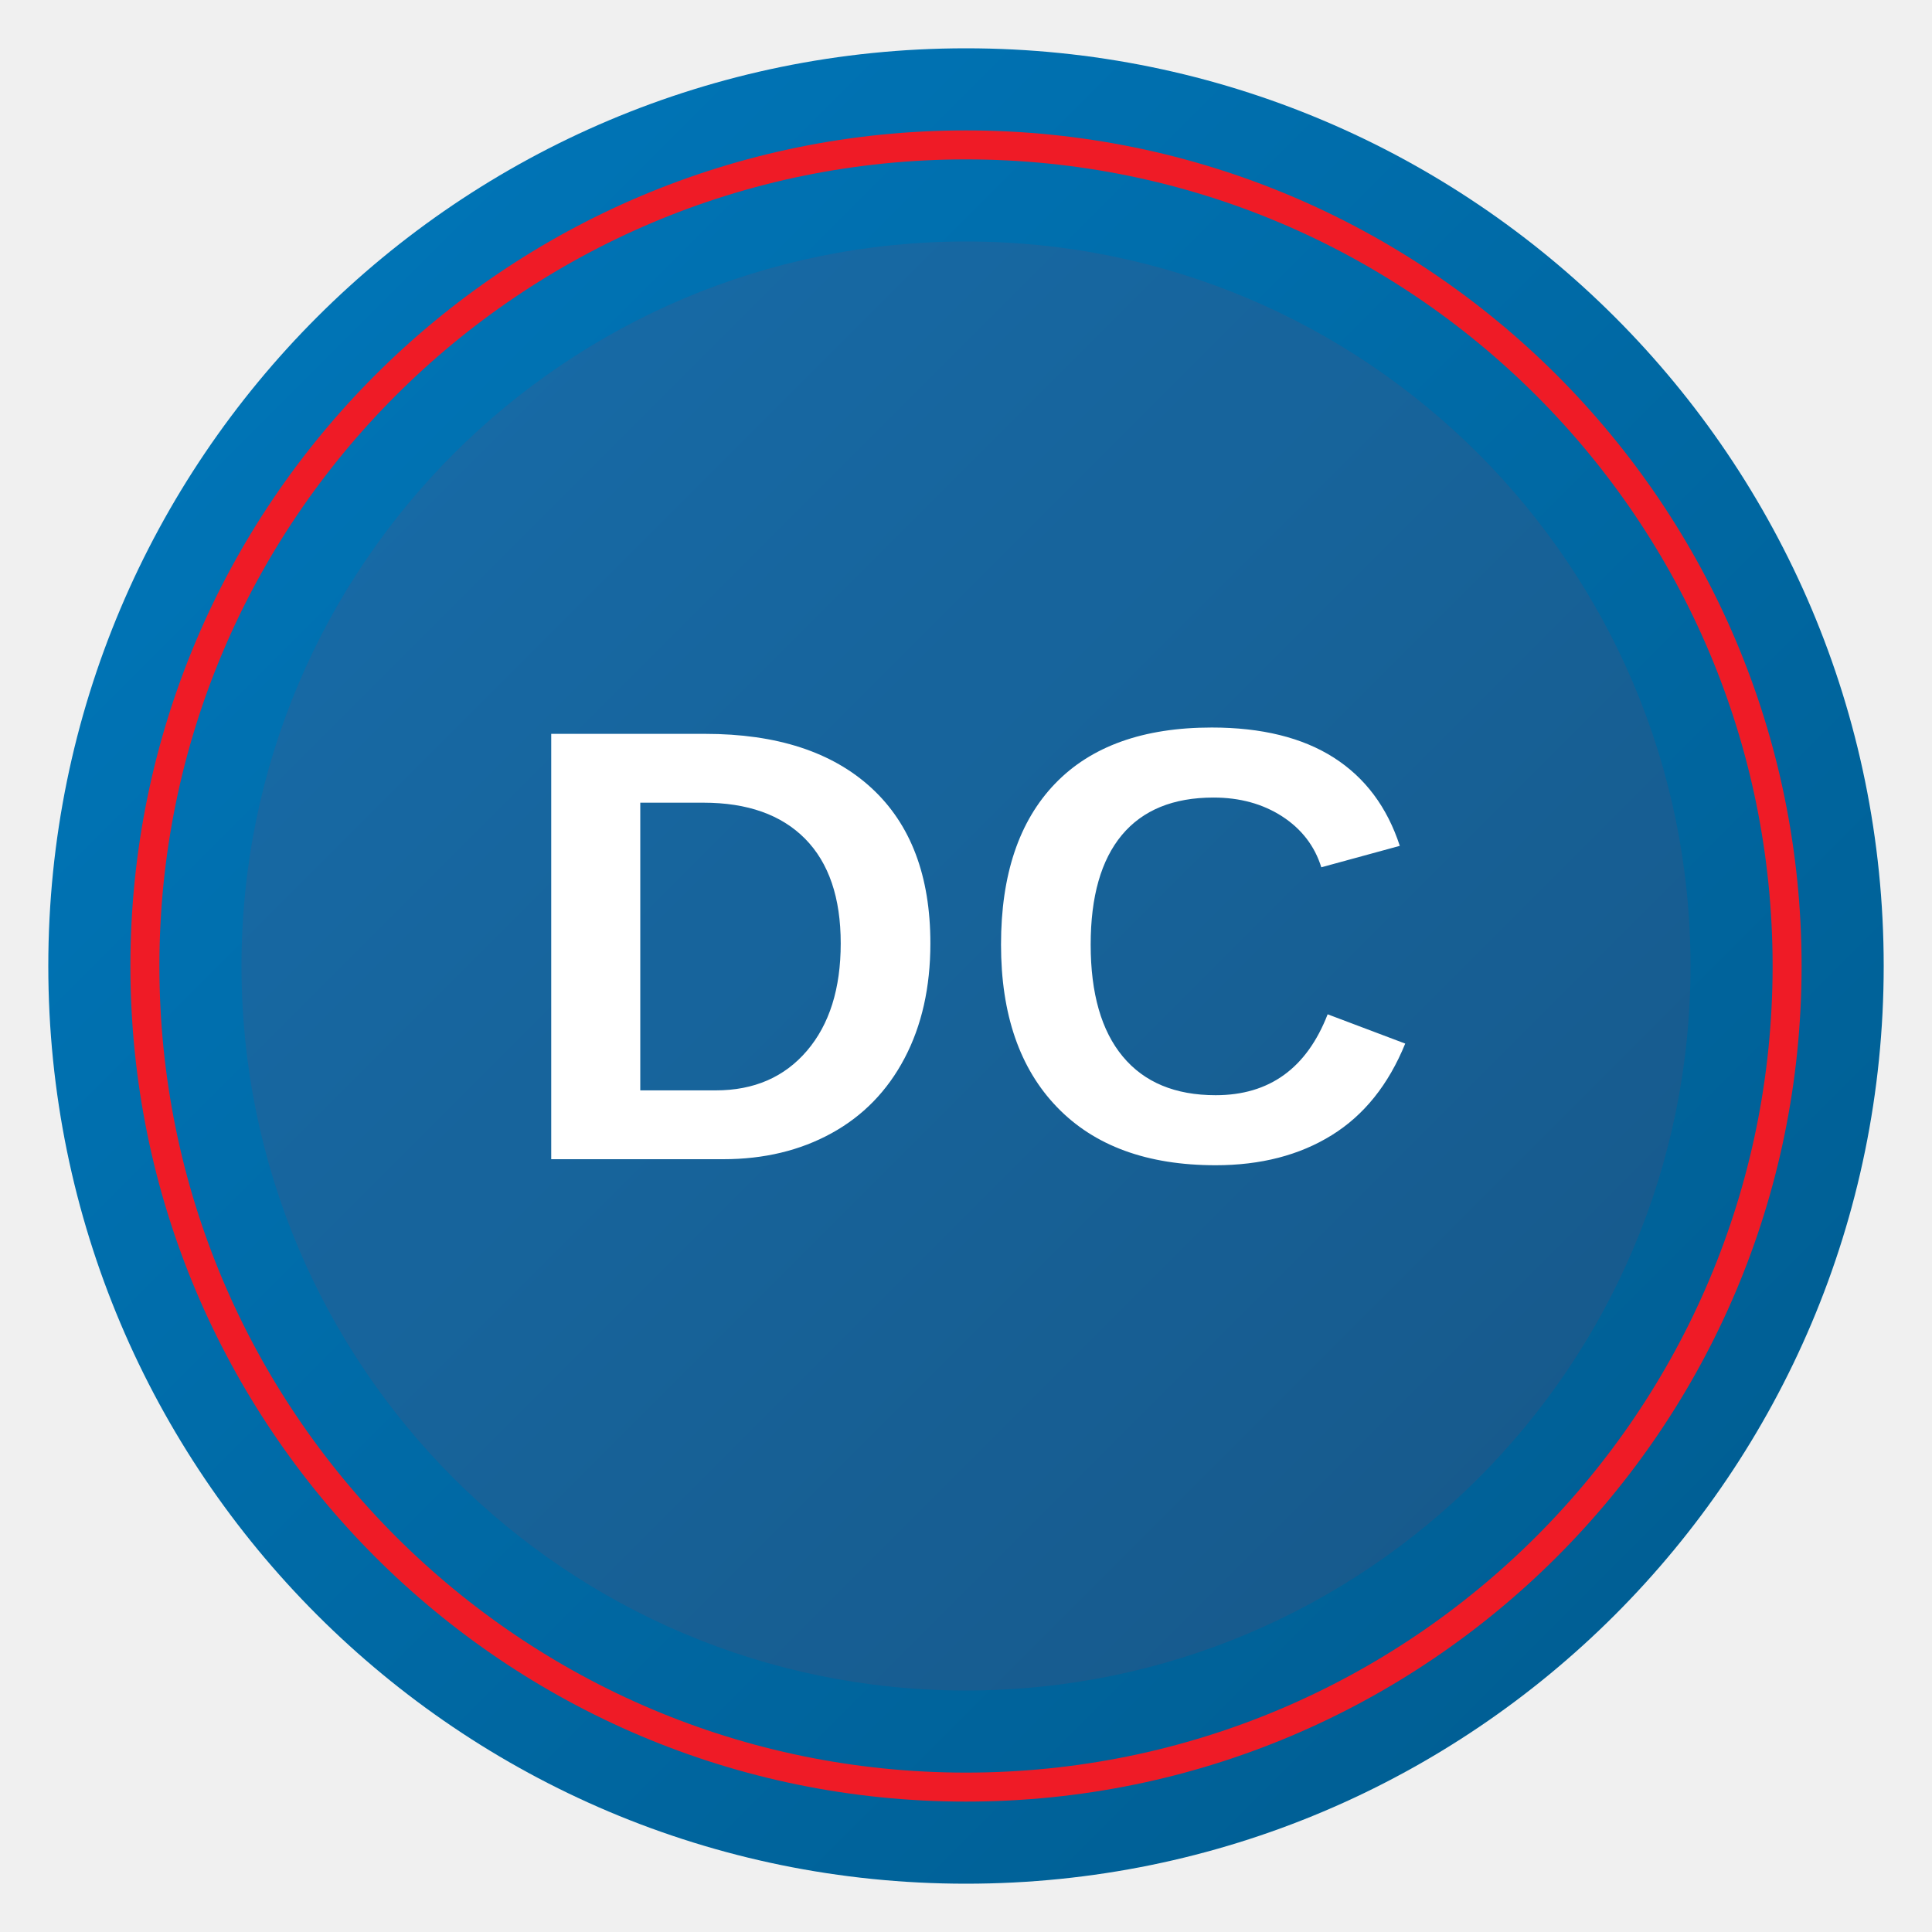
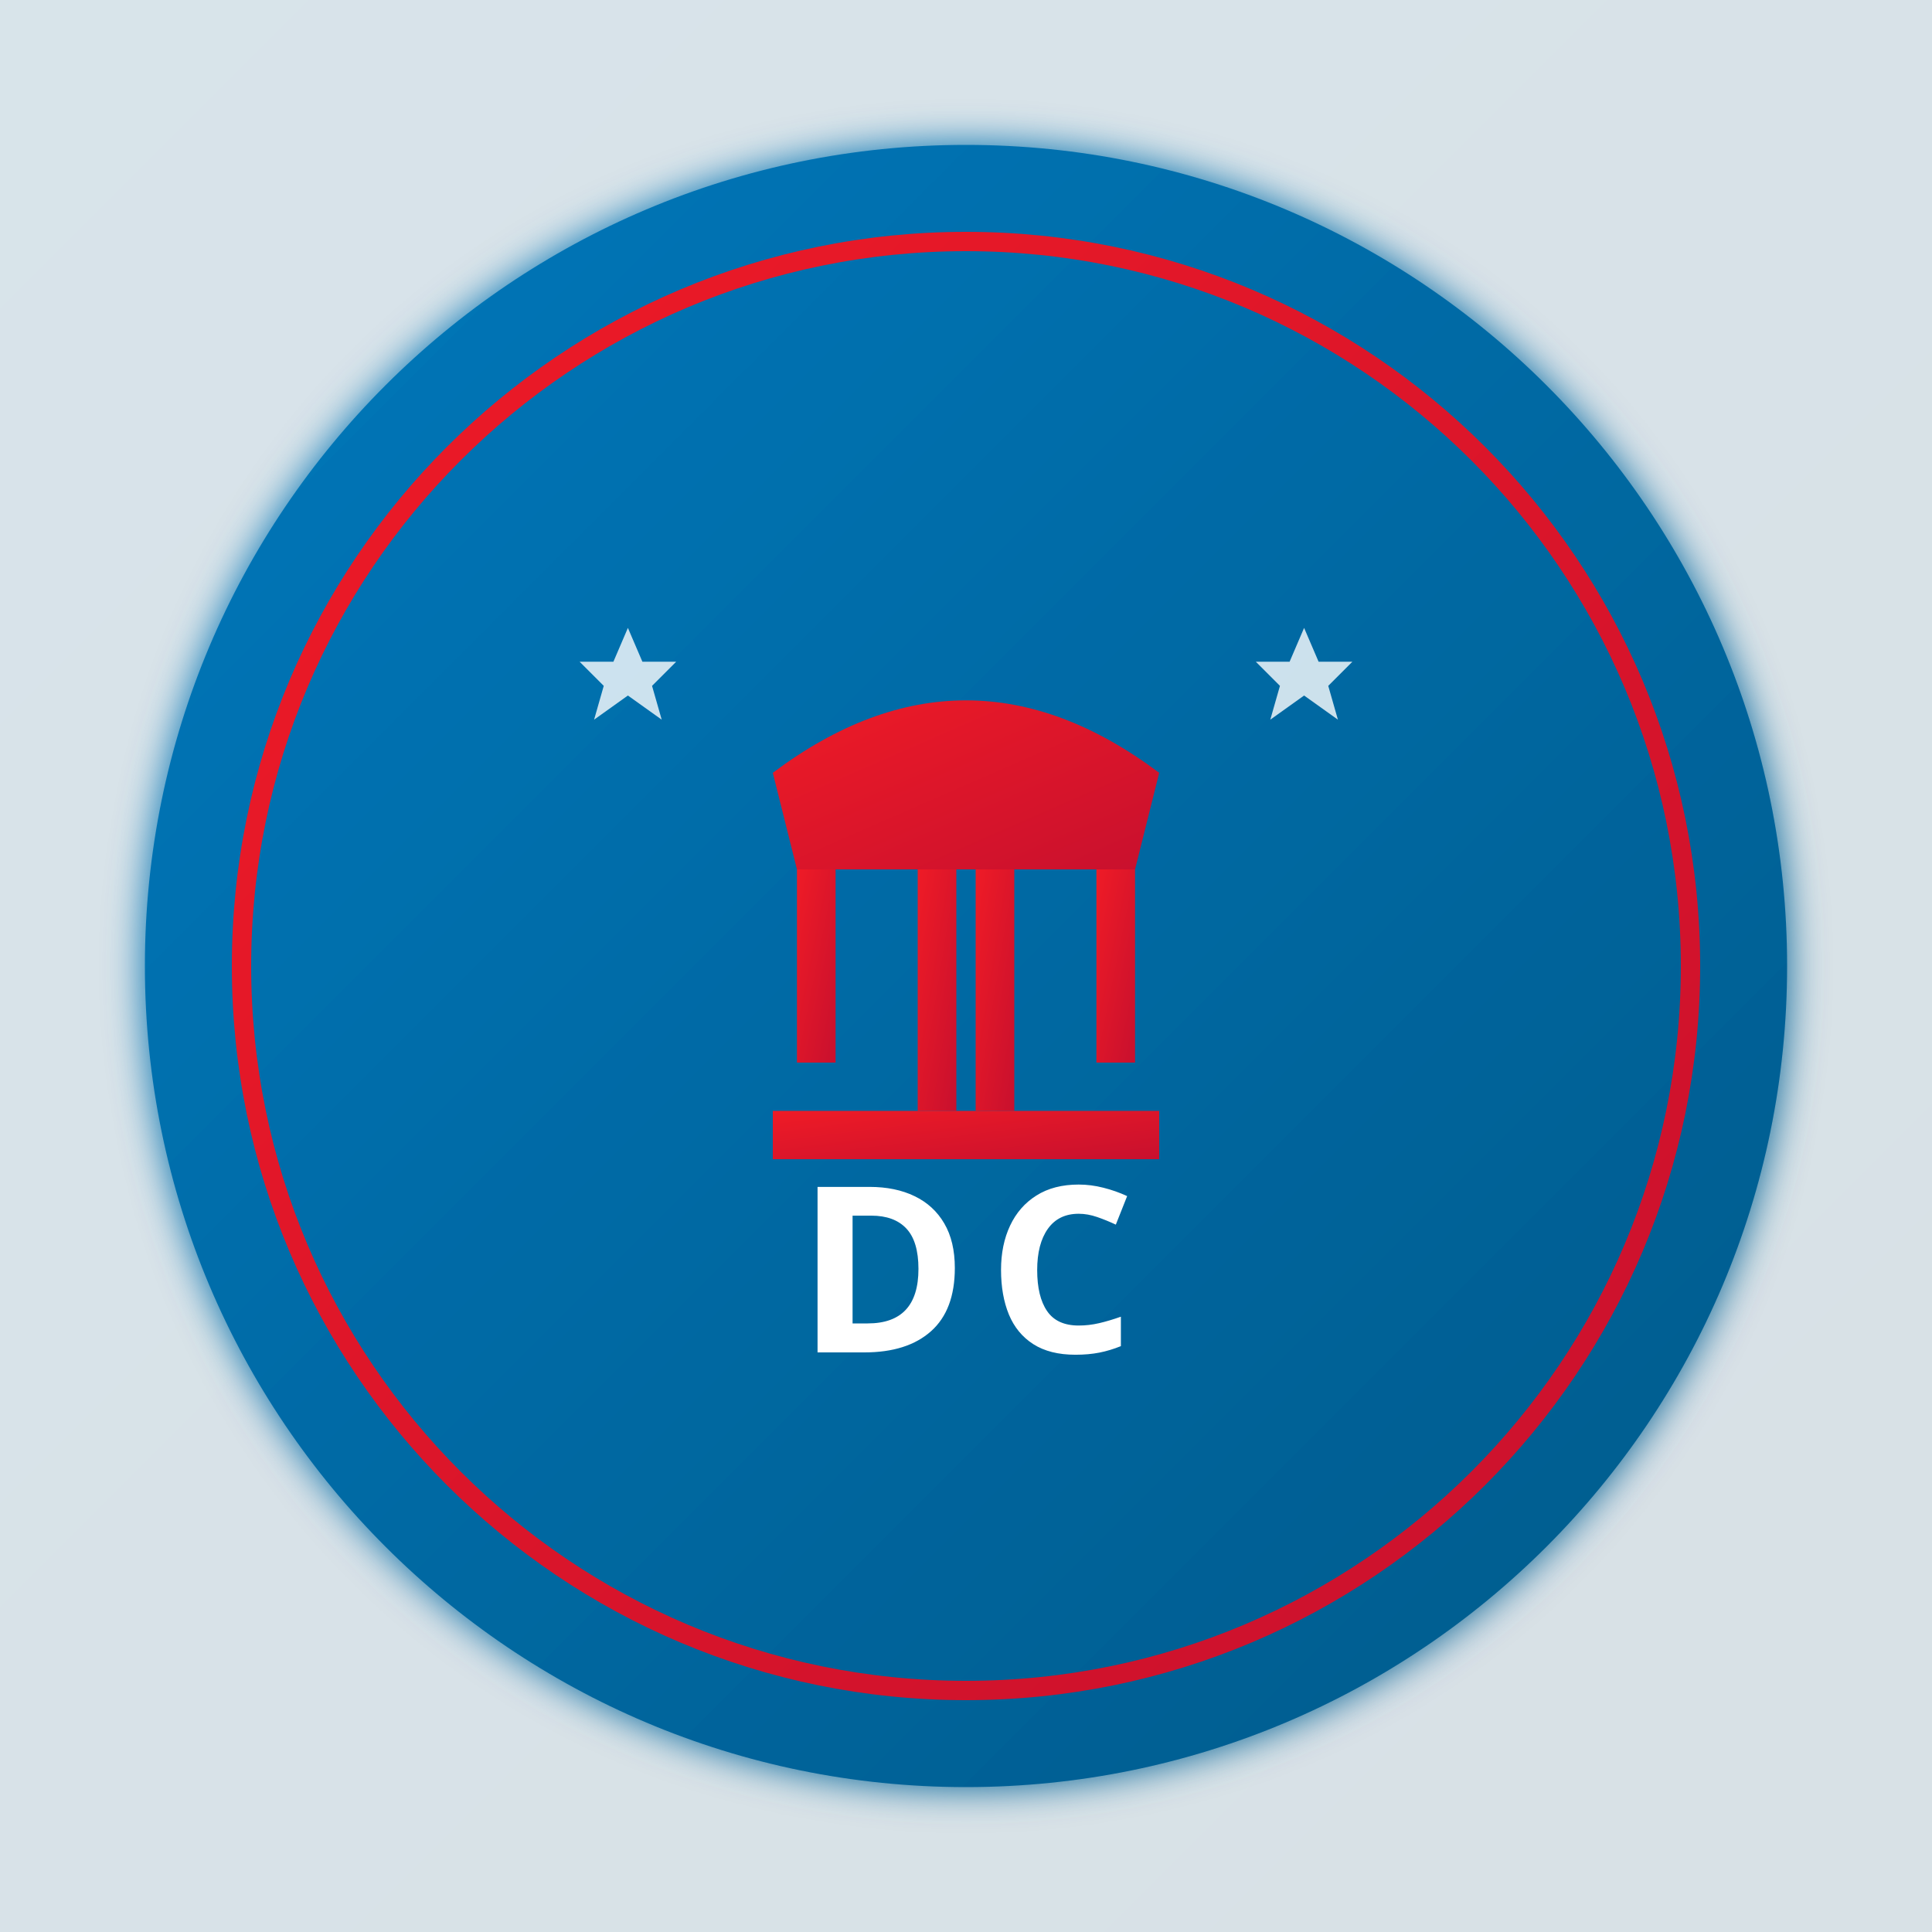
- <svg xmlns="http://www.w3.org/2000/svg" width="200" height="200" viewBox="0 0 200 200" role="img" aria-label="Delhi Capitals">
+ <svg xmlns="http://www.w3.org/2000/svg" width="400" height="400" viewBox="0 0 400 400">
  <defs>
-     <linearGradient id="dcGradient" x1="0%" y1="0%" x2="100%" y2="100%">
-       <stop offset="0%" style="stop-color:#0078BC;stop-opacity:1" />
-       <stop offset="100%" style="stop-color:#005B8E;stop-opacity:1" />
+     <linearGradient id="dc-blue" x1="0%" y1="0%" x2="100%" y2="100%">
+       <stop offset="0%" stop-color="#0078BC" />
+       <stop offset="100%" stop-color="#005A8A" />
    </linearGradient>
+     <linearGradient id="dc-red" x1="0%" y1="0%" x2="100%" y2="100%">
+       <stop offset="0%" stop-color="#EF1B26" />
+       <stop offset="100%" stop-color="#C8102E" />
+     </linearGradient>
+     <filter id="dc-glow">
+       <feGaussianBlur stdDeviation="4" result="coloredBlur" />
+       <feMerge>
+         <feMergeNode in="coloredBlur" />
+         <feMergeNode in="SourceGraphic" />
+       </feMerge>
+     </filter>
  </defs>
-   <circle cx="100" cy="100" r="95" fill="url(#dcGradient)" />
-   <circle cx="100" cy="100" r="85" fill="none" stroke="#EF1B26" stroke-width="3" />
-   <circle cx="100" cy="100" r="75" fill="#EF1B26" opacity="0.1" />
-   <text x="100" y="120" font-family="Arial, sans-serif" font-size="64" font-weight="bold" text-anchor="middle" fill="#FFFFFF" letter-spacing="2">DC</text>
+   <rect width="400" height="400" fill="url(#dc-blue)" opacity="0.1" />
+   <circle cx="200" cy="200" r="170" fill="url(#dc-blue)" filter="url(#dc-glow)" />
+   <circle cx="200" cy="200" r="150" fill="none" stroke="url(#dc-red)" stroke-width="4" />
+   <g transform="translate(200, 160)">
+     <path d="M -40 0 Q 0 -30 40 0 L 35 20 L -35 20 Z" fill="url(#dc-red)" />
+     <rect x="-35" y="20" width="8" height="40" fill="url(#dc-red)" />
+     <rect x="-10" y="20" width="8" height="50" fill="url(#dc-red)" />
+     <rect x="2" y="20" width="8" height="50" fill="url(#dc-red)" />
+     <rect x="27" y="20" width="8" height="40" fill="url(#dc-red)" />
+     <rect x="-40" y="70" width="80" height="10" fill="url(#dc-red)" />
+   </g>
+   <text x="200" y="280" font-family="Arial Black, sans-serif" font-size="48" font-weight="900" fill="#FFFFFF" text-anchor="middle" letter-spacing="4">DC</text>
+   <path d="M 130 130 L 133 137 L 140 137 L 135 142 L 137 149 L 130 144 L 123 149 L 125 142 L 120 137 L 127 137 Z" fill="#FFFFFF" opacity="0.8" />
+   <path d="M 270 130 L 273 137 L 280 137 L 275 142 L 277 149 L 270 144 L 263 149 L 265 142 L 260 137 L 267 137 Z" fill="#FFFFFF" opacity="0.8" />
</svg>
